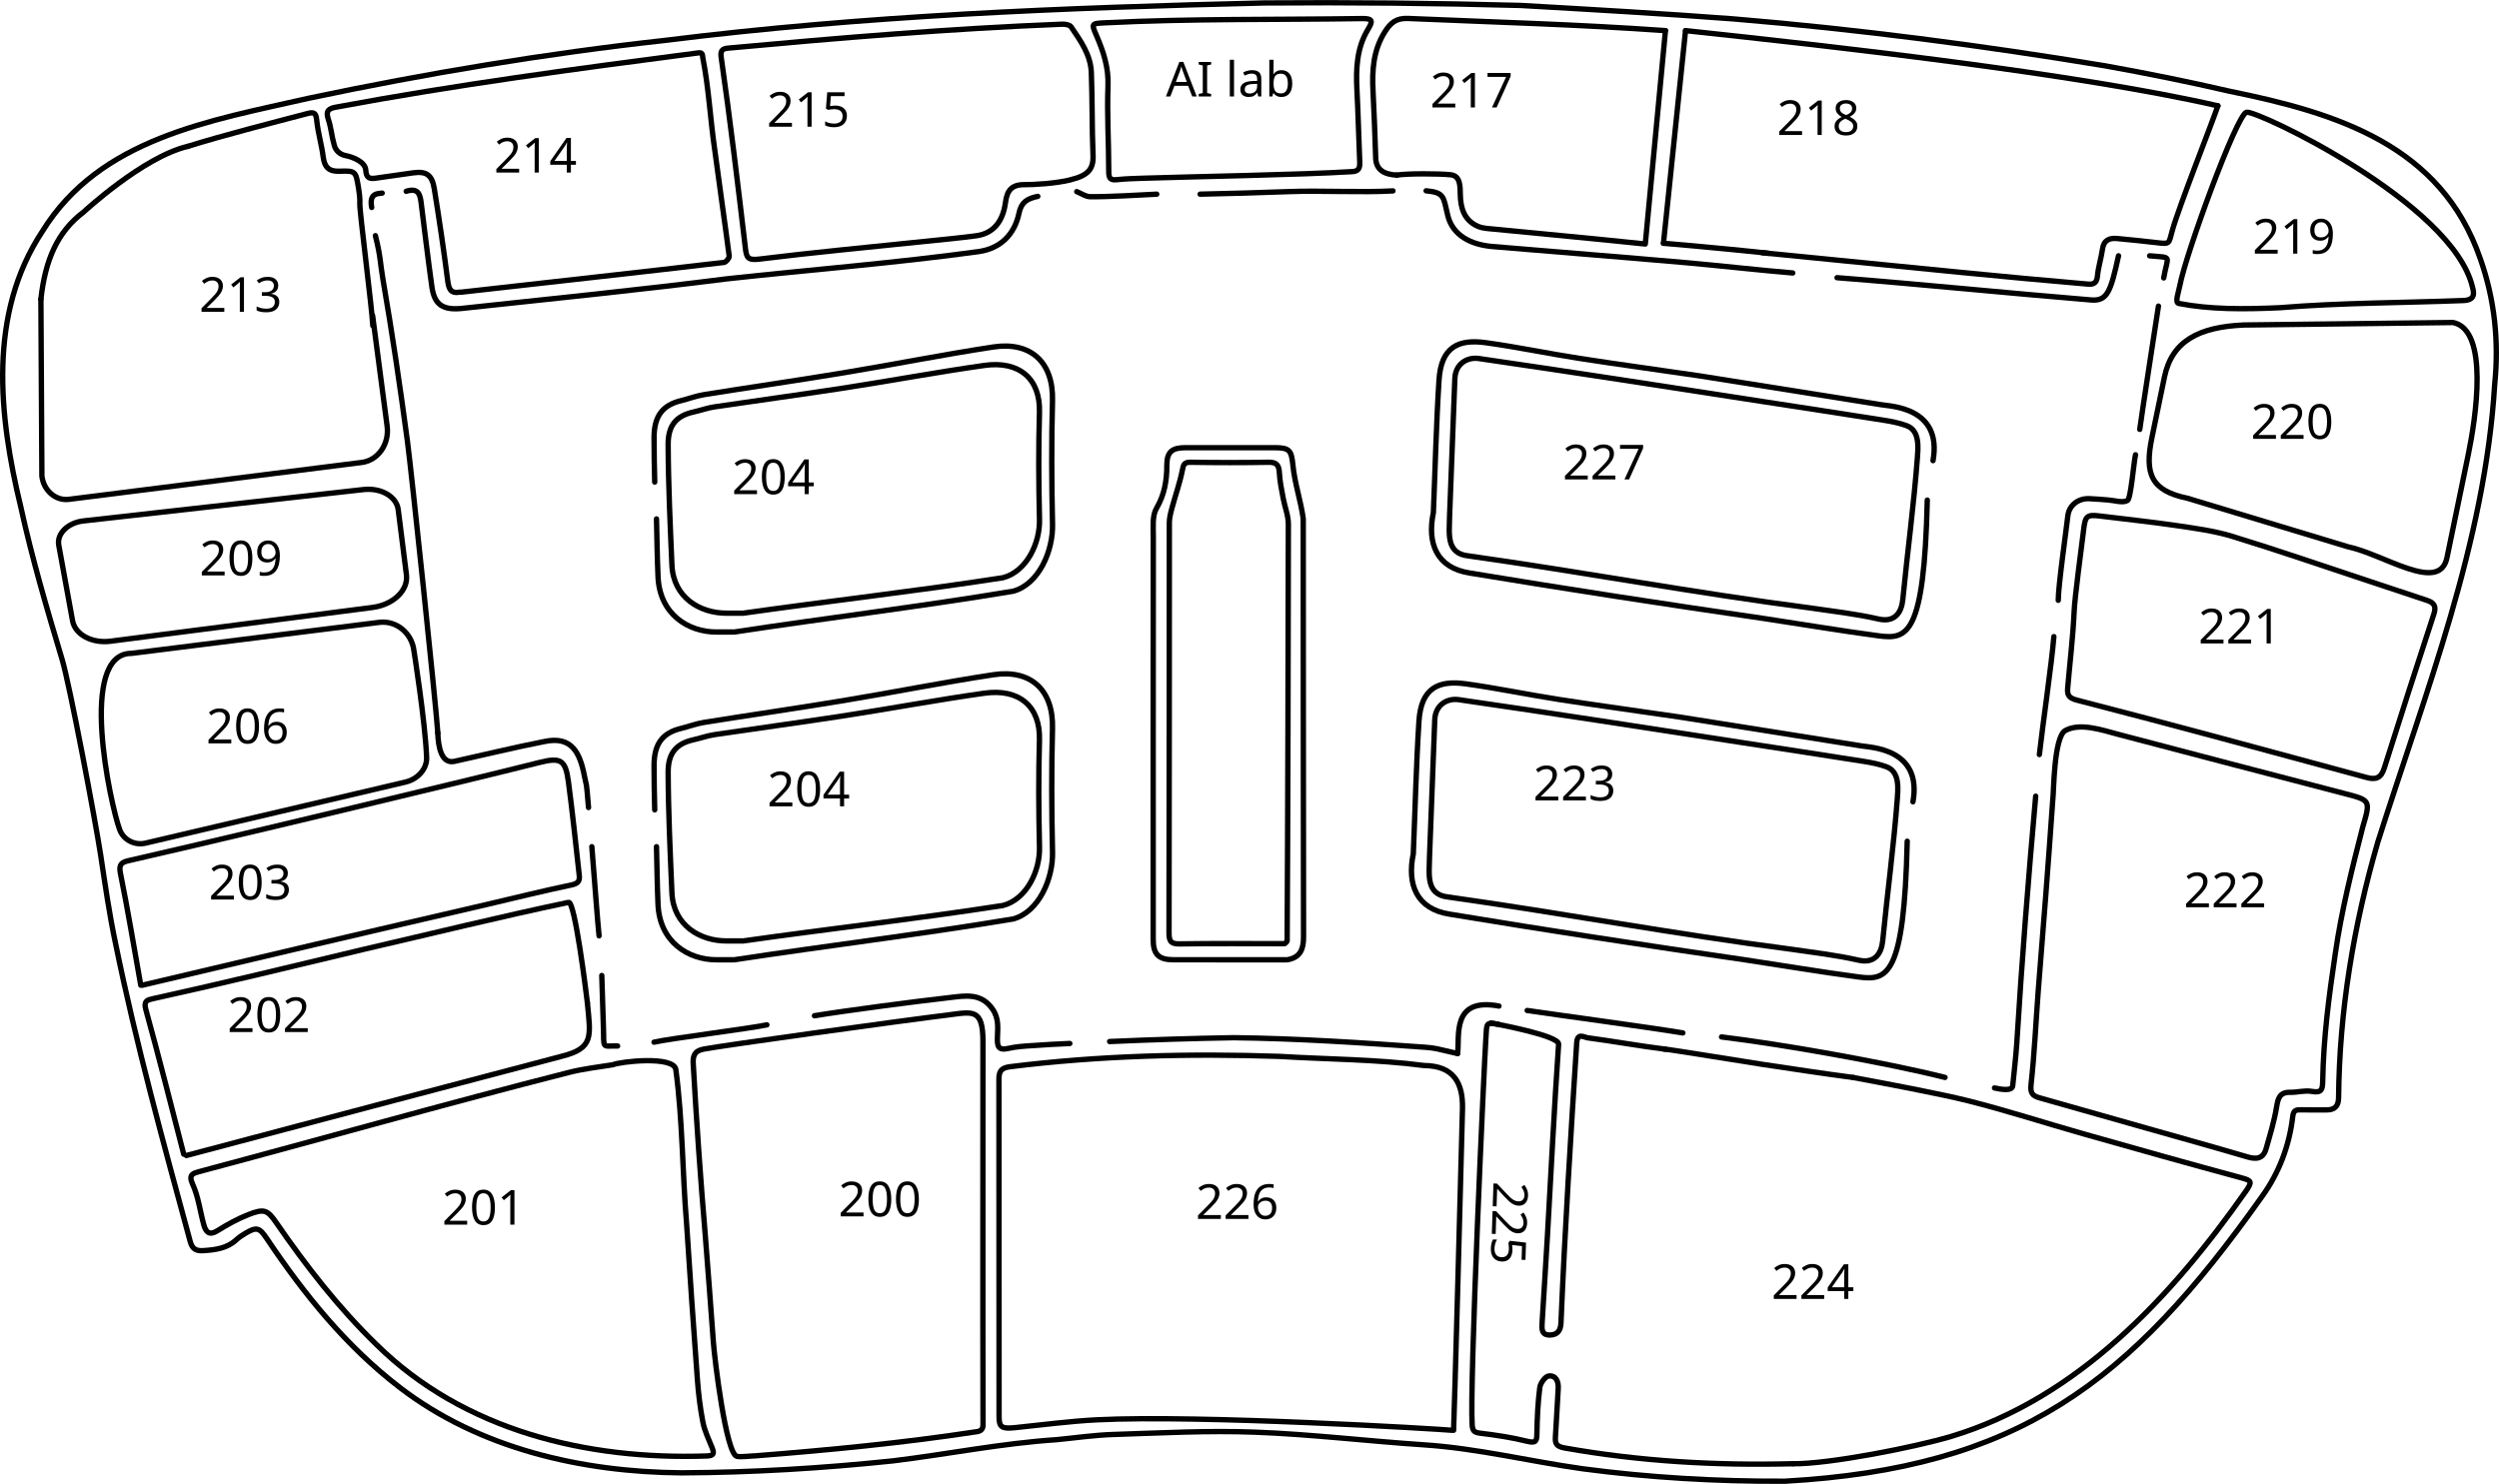
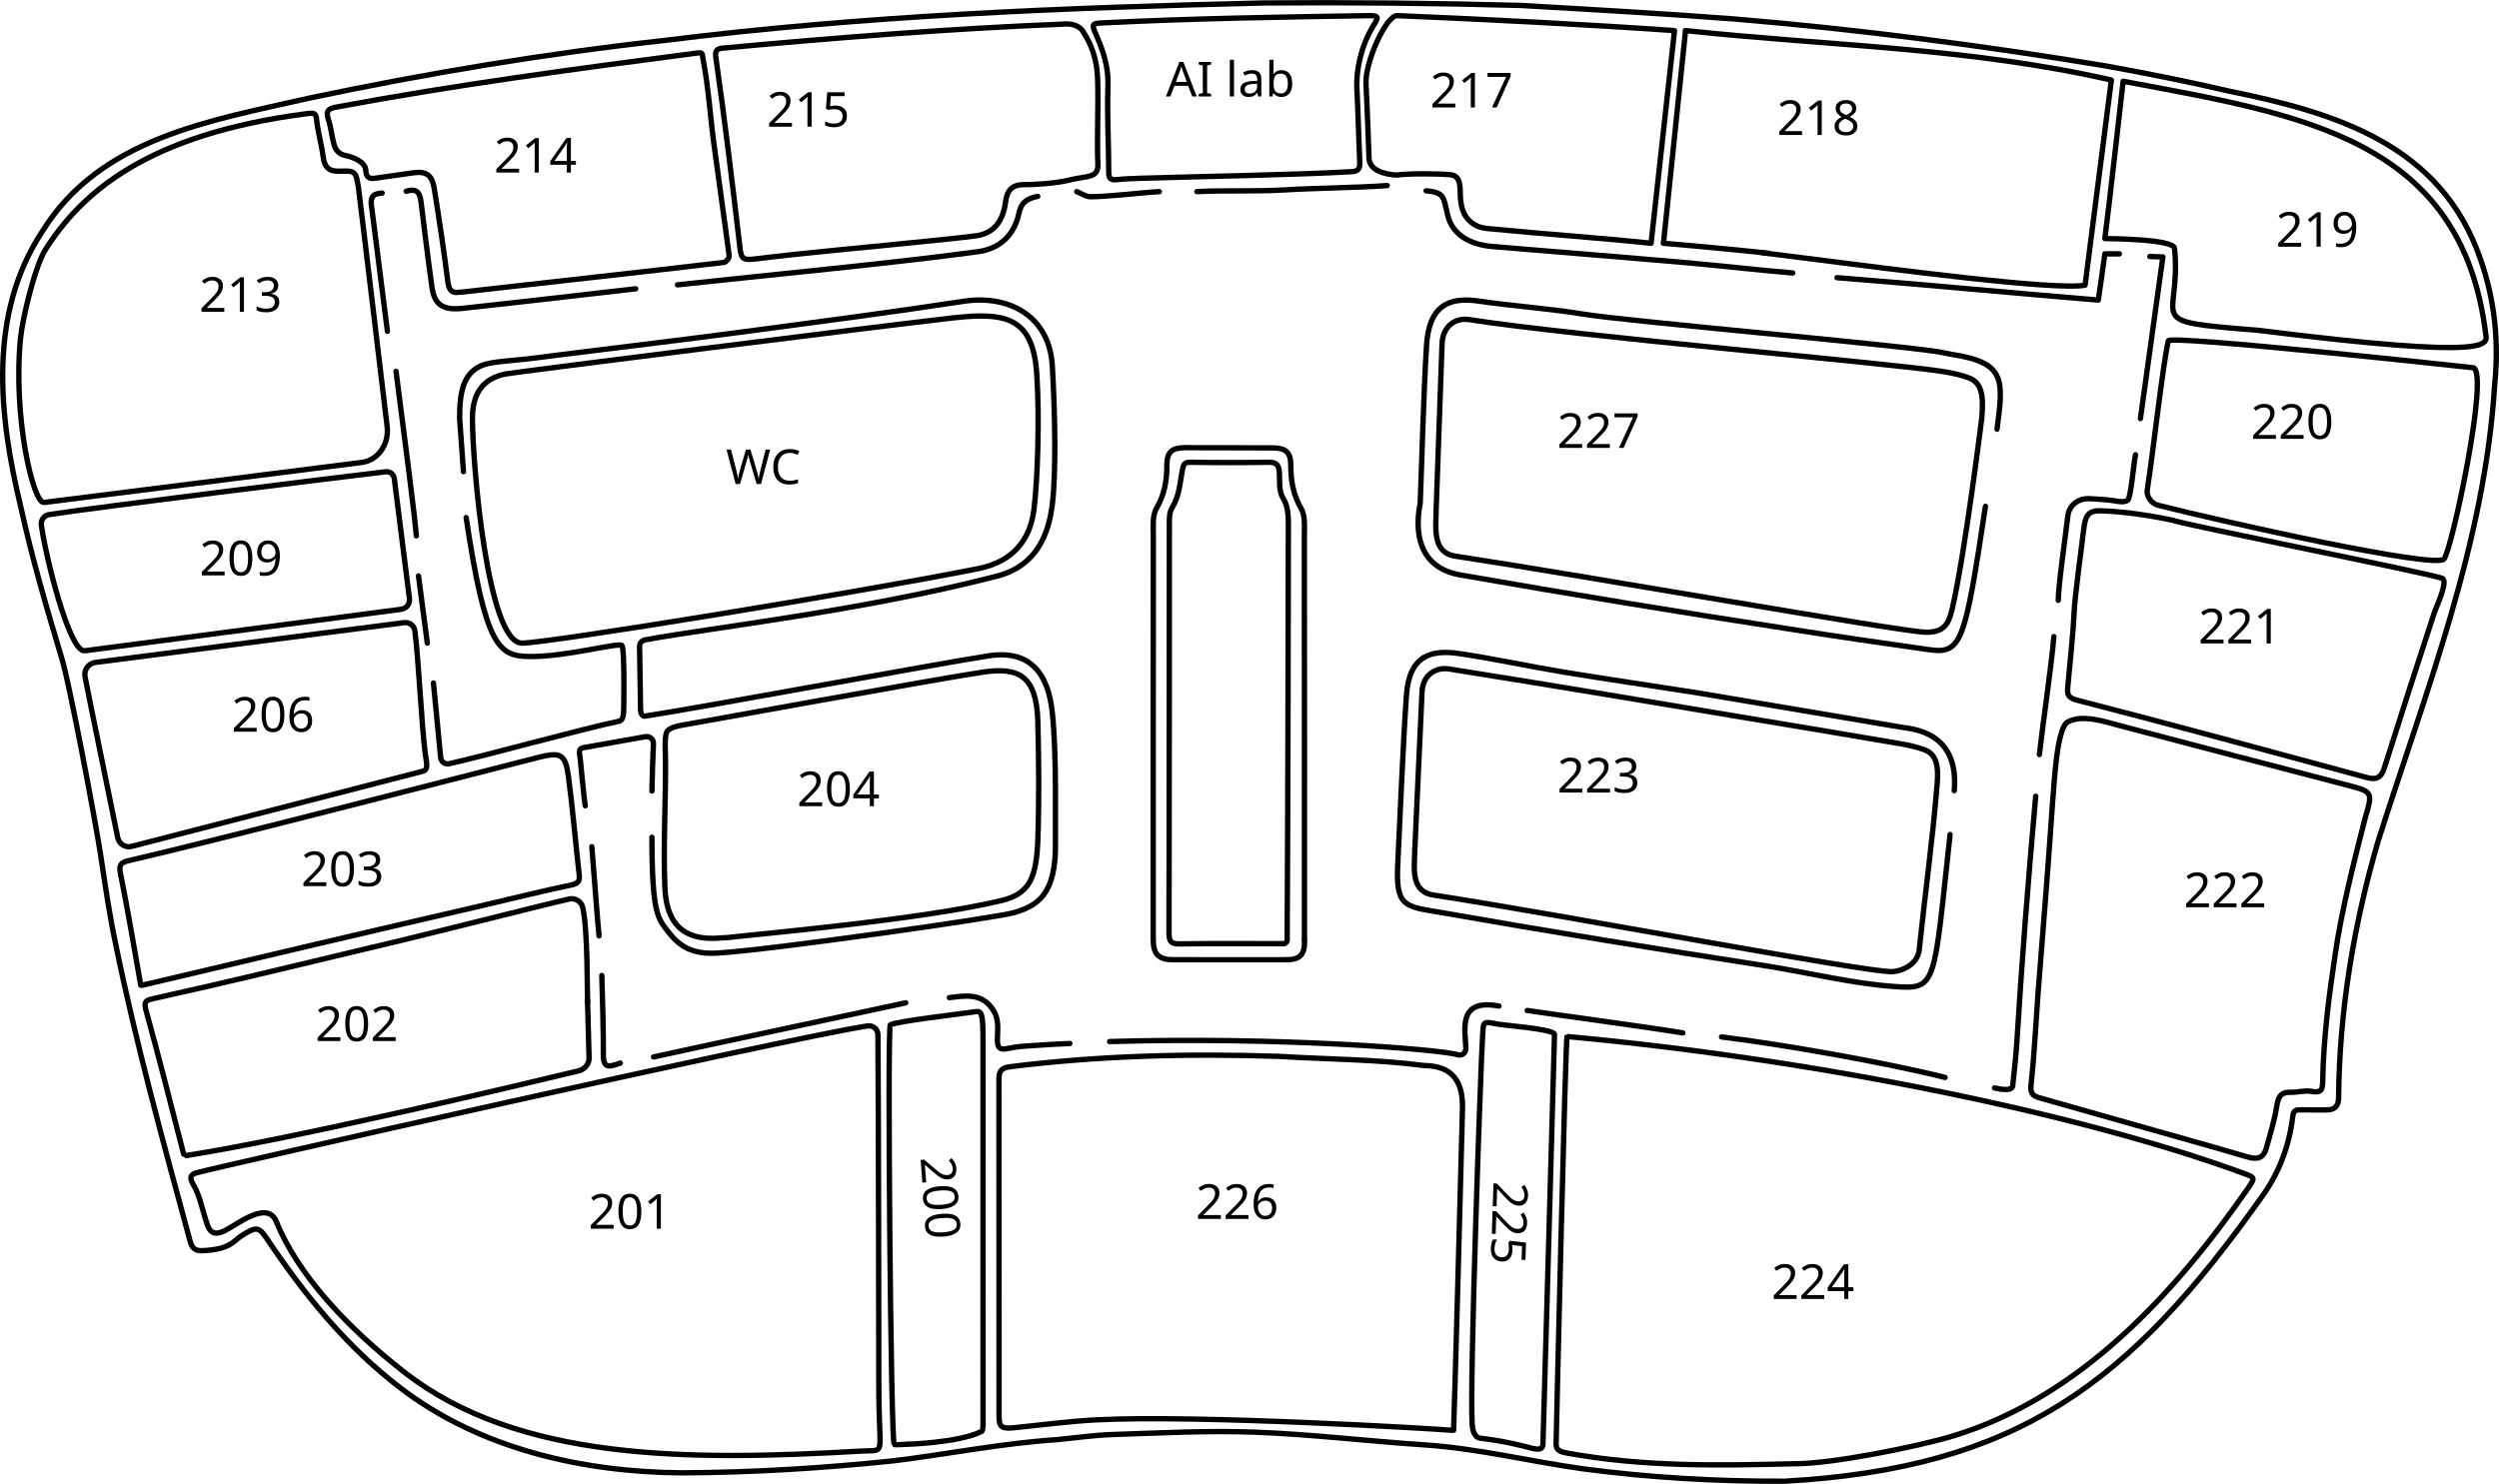
<svg xmlns="http://www.w3.org/2000/svg" id="Layer_1" data-name="Layer 1" viewBox="0 0 931.82 553.47">
  <defs>
    <style>
      .cls-1 {
        font-family: MyriadPro-Regular, 'Myriad Pro';
        font-size: 18px;
      }

      .cls-2 {
        fill: none;
        stroke: #000;
        stroke-linecap: round;
        stroke-linejoin: round;
        stroke-width: 2px;
      }
    </style>
  </defs>
-   <path class="cls-2" d="M228.52,397.13c-5.49.88-11.1,1.51-16.5,2.9-46.16,11.74-91.98,24.76-137.99,37.02-1.9.56-3.86,1.01-2.24,4.53,2.2,4.76,2.79,10.26,4.25,15.39.72,2.54,1.98,3.97,5,2.08,3.66-2.28,7.49-4.41,11.49-5.99,5.92-2.32,7.15-1.86,10.45,2.93,11.2,16.25,23.22,31.75,37.45,45.56,32.66,32.14,78.49,43.02,123.07,41.5,2.77-.07,2.84-.98,2.02-3.08-1.24-3.14-2.78-6.24-3.42-9.51-1.03-5.26-1.66-10.63-2.06-15.98-1.44-19.33-2.77-38.66-4.02-58-1.59-19.14-1.46-38.48-4.01-57.5-.68-5.36-21-3.01-23.5-1.84" />
-   <path class="cls-2" d="M691.01,401.88c-11.36-1.47-22.68-3.25-34.01-4.92-4.5-.66-32.63-5.29-36.8-5.74" />
-   <path class="cls-2" d="M558.94,382.13c-5.01-1.01-4.53-.47-4.86,4.63-.66,10.11-6.15,129.72-5.14,144.71.17,2.3.8,2.82,3.06,3.09,5.87.71,11.76,1.59,17.48,3.02,3.48.87,3.55-.35,3.6-3.12.1-5.67.36-11.36,1.08-16.98.21-1.62,2.09-4.17,3.37-4.28,2.69-.24,3.66,2.09,3.49,4.76-.38,6-.63,12-1.04,18-.18,2.64.53,3.6,3.5,4.12,28.14,5,56.5,6.59,85.02,5.86" />
-   <path class="cls-2" d="M713.3,299.05c3.57-20-16.03-20.25-19.26-20.85-.89-.17-42.4-6.77-67.54-10.73-14.99-2.22-30.02-4.23-44.99-6.55-11.7-1.81-23.3-4.26-35.02-5.87-10.07-1.38-16.6,1.47-17.39,13.92-1.05,16.48-1.42,32.99-2.11,49.49-2.38,11.44,1.2,20.58,13.52,22.5,36.61,6.05,73.28,11.68,110,17.01,14.17,2.13,28.31,4.53,42.51,6.42,10.74,1.43,16.99-.13,18.14-50.63" />
-   <path class="cls-2" d="M707.43,298.36c.26-3.8,1.13-10.45-3.95-12.34-2.71-1.01-5.62-1.58-8.48-2.03-15.16-2.4-30.33-4.7-45.5-7.03-35.15-5.42-70.3-10.89-105.5-15.99-4.47-.66-8.81,1.99-9.01,7.5-.63,17.17-1.33,34.33-1.97,51.5-.07,6.19-1.4,13.71,6.97,14.6,42.58,6,84.86,13.89,127.51,19.42,8.51,1.24,17.1,2.22,25.47,4.13,5.97,1.37,8.53-2.3,9.04-7.15,1.75-17.84,4.15-35.63,5.49-53.5" />
-   <path class="cls-2" d="M219.02,374.03c-.44-3.83-4.66-37.93-7-37.47-25.44,5.34-50.69,11.58-76.01,17.43-26.31,6.29-52.59,12.68-79,18.51-2.02.47-3.54.76-2.64,4.02,4.95,17.92,9.47,35.96,14.13,53.96" />
-   <path class="cls-2" d="M69.5,430.98c46.65-12.4,93.31-24.75,140-37.02,11.98-3.02,10.73-7.38,9.52-19.93" />
-   <path class="cls-2" d="M53,367.48c42.64-10.11,85.3-20.15,128-30.01,10.67-2.48,21.3-5.15,32.02-7.39,2.49-.52,3.22-1.41,2.97-3.61-1.32-11.67-2.5-23.36-4.05-34.99-1.1-8.23-2.95-9.06-10.96-7.05-17.13,4.31-34.32,8.4-51.49,12.54-33.79,8.18-67.61,16.22-101.49,24.03-2.23.53-3.82,1.1-3.14,4.5,2.82,13.94,5.13,27.97,7.63,41.97" />
-   <path class="cls-2" d="M668.51,545.95c13.6.17,45.93-6.28,58.94-10.17,47.35-14.25,82.52-52.32,110.16-91.74,2.13-3.16,2.03-3.68-1.59-4.66-19.71-5.33-39.37-10.86-59.02-16.44-14.36-4.07-28.58-8.7-43.04-12.35-10.5-2.65-32.29-6.71-42.96-8.71" />
-   <path class="cls-2" d="M151.46,71.34c4.25-1.29,5.13.78,5.55,4.13,1.31,10.5,2.57,21.01,4.03,31.5.95,6.82,4.21,8.83,11.47,8.03,32.85-3.54,65.72-6.84,98.5-11,31.31-3.42,62.77-5.89,93.98-10.17,7.91-1.15,13.29-6.21,14.99-14.37.82-3.95,2.92-5.41,6.99-6.22" />
-   <path class="cls-2" d="M138.6,77.37c-1.02-5.33,2.2-5.14,3.9-5.35" />
-   <path class="cls-2" d="M773.38,228.45c-.44,9.35-1.57,18.67-2.37,28.01-.21,2.5.08,3.83,3.44,4.68,36.1,9.29,72.05,19.14,108.04,28.85,3.53.98,5.42.1,6.56-3.52,6.06-19.2,12.23-38.37,18.5-57.5.94-2.87.05-4.18-2.55-5.03-7.01-2.3-14-4.67-21.01-6.98-17.16-5.67-34.26-11.58-51.54-16.88-6.77-2.08-13.93-3.02-20.97-4.06-9.47-1.4-18.99-2.37-28.49-3.56-5.06-.63-5.46.09-6.1,5.5-.75,6.38-3.25,24.4-3.52,30.51" />
+   <path class="cls-2" d="M74.81,437.05c-2.42.56-4.92,1.01-2.85,4.53,2.81,4.76,3.56,10.26,5.42,15.39.92,2.54,2.52,3.97,6.38,2.08,4.66-2.28,15.96-11.61,19.29-3.39,8.06,19.94,26.7,39.74,47.72,56.15,42.28,33.01,105.15,33.21,170.65,29.4,9.29-.54,6.27,2.62,6.27-23.97,0-14.82-.13-111.4-.33-131.32-.02-2.04-1.84-3.59-3.86-3.28-31.75,4.94-245.98,53.43-248.68,54.42" />
+   <path class="cls-2" d="M530.85,245.31c-3.64,2.25-5.89,6.59-6.41,13.91-1.25,17.38-2.38,45.72-3.25,63.13-.78,15.67,2.47,15.73,15.29,17.85,40.79,7.14,81.65,13.82,122.57,20.14,15.79,2.52,31.41,6.46,47.37,7.62s14.54-.3,20.72-56.71" />
+   <path class="cls-2" d="M728.69,294.91c1.97-22.74-16.71-23.07-20.31-23.77-.99-.19-47.25-8-75.26-12.69-16.71-2.63-33.45-5.03-50.14-7.78-13.03-2.15-25.95-5.01-39.02-6.92-5.35-.79-9.81-.48-13.12,1.56" />
+   <path class="cls-2" d="M722.2,293.98c.32-4.36,1.36-11.98-4.29-14.2-3.01-1.18-6.24-1.86-9.44-2.41-16.87-2.89-33.76-5.68-50.65-8.5-39.14-6.55-78.26-13.15-117.46-19.35-4.98-.8-9.84,2.2-10.12,8.52-.87,19.7-1.82,39.39-2.7,59.09-.14,7.1-1.69,15.72,7.63,16.82,47.41,7.29,160.71,28.74,170.31,28.46,3.47-.1,9.53-2.56,10.15-8.12,2.13-20.46,4.97-40.85,6.64-61.35" />
+   <path class="cls-2" d="M219.1,374.03c-.18-5.05.09-26.77-1.78-35.46-.5-2.32-2.79-3.78-5.11-3.25-12.64,2.89-55,13.77-76.21,18.67-26.31,6.29-52.59,12.68-79,18.51-2.02.47-3.54.76-2.64,4.02,4.95,17.92,9.47,35.96,14.13,53.96" />
+   <path class="cls-2" d="M69.5,430.98c41.22-6.44,127.33-27.01,146.22-31.57,2.26-.54,4-2.52,3.93-4.84-.32-11.23-.64-26.38-.64-20.53" />
+   <path class="cls-2" d="M53,367.48c42.64-10.11,85.3-20.15,128-30.01,10.67-2.48,21.3-5.15,32.02-7.39,2.49-.52,3.22-1.41,2.97-3.61-1.32-11.67-2.5-25.36-4.05-36.99-1.1-8.23-2.95-9.06-10.96-7.05-17.13,4.31-119.1,30.76-152.98,38.57-2.23.53-3.82,1.1-3.14,4.5,2.82,13.94,5.13,27.97,7.63,41.97" />
+   <path class="cls-2" d="M252.62,106.24c31.31-3.42,81.15-8.13,112.35-12.41,7.91-1.15,13.29-6.21,14.99-14.37.82-3.95,2.92-5.41,6.99-6.22" />
+   <path class="cls-2" d="M151.46,71.34c4.25-1.29,5.13.78,5.55,4.13,1.31,10.5,2.57,21.01,4.03,31.5.95,6.82,4.21,8.83,11.47,8.03,22.51-2.42,42.03-4.74,64.52-7.29" />
+   <path class="cls-2" d="M773.38,228.45c-.44,9.35-1.57,18.67-2.37,28.01-.21,2.5.08,3.83,3.44,4.68,36.1,9.29,72.05,19.14,108.04,28.85,3.53.98,5.42.1,6.56-3.52,6.06-19.2,12.23-38.37,18.5-57.5.94-2.87,5.59-12.45,3-13.3-7.01-2.3-93.69-19.45-100.47-21.63,0,0-13.79-3.16-26.69-3.51-5.1-.14-5.85,2.02-6.49,7.42-.75,6.38-3.25,24.4-3.52,30.51" />
  <path class="cls-2" d="M796.29,169.62c-.61,2.26-1.71,16.29-2.98,17.04-1.78,1.05-4.82-.02-7.32-.19-2.33-.16-4.66-.41-7-.48-4.11-.14-7.51,2.49-7.95,6.49-.53,4.81-3.63,26.58-3.56,31.41" />
-   <path class="cls-2" d="M804.84,114.17c-.61,4.01-6.48,41.95-6.97,45.98" />
-   <path class="cls-2" d="M801.55,95.41c8.8.82,6.75-.48,5.25,8.25" />
-   <path class="cls-2" d="M684.99,103.57c31.69,2.48,63.34,5.73,95.01,8.33,5.7.31,7.02-3,9.95-16.49" />
-   <path class="cls-2" d="M628.5,11.42c54.16,5.79,145.34,15.91,198.5,28.04" />
+   <path class="cls-2" d="M684.99,103.57c31.69,2.48,65.73,5.75,97.41,8.35,0,0,2.46-16.91,2.46-17.24h5.42" />
  <path class="cls-2" d="M659.49,94.49c-1.44-.26-26.66-2.74-39.22-3.76" />
-   <path class="cls-2" d="M765.49,297.46c-1.66,24.01-3.53,48.01-5.47,72-.88,11.66-1.4,23.36-2.68,34.98-.36,3.29.5,4.28,3.17,5.03,13.51,3.8,27,7.65,40.5,11.48,12.33,3.5,24.69,6.92,36.98,10.55,3.46,1.02,5.94.65,6.99-3.06,1.45-5.13,3.05-10.27,3.9-15.51.55-3.36,1.17-5.6,5.13-5.52,2.66.05,5.43-.81,7.98-.34,3.93.72,4.04-.96,4.1-4.12.29-15.8,2.31-31.39,4.66-47.04,2.3-16.12,6.26-31.82,10.27-47.46,2.97-10.07,2.94-9.95-7-12.53-28.02-7.27-56.01-14.63-84-21.98-6.18-1.62-14.31-4.5-19.9-1.47-4.32,2.34-4.3,23.02-4.67,25.78" />
-   <path class="cls-2" d="M555.99,381.54c2.35.51,25.4,4.71,25.18,7.93-1.64,23.81-2.81,47.66-4.17,71.49-.62,10.84-1.33,21.67-1.99,32.5-.14,2.24-.2,4.58,2.99,4.47,2.74-.09,3.91-1.62,4.05-4.46,1.47-34.86,3.63-69.69,5.87-104.51.21-3.93,2.87-2.03,4.06-1.88,9.69,1.29,19.33,3.05,29.03,4.25" />
-   <path class="cls-2" d="M543.5,392.96c.87-6.33-2.51-21.09,15.43-17.72" />
-   <path class="cls-2" d="M399.1,67.06c6.43-1.52,8.69-3.86,8.47-9.1-.43-10.32-.23-20.67-.64-30.99-.26-6.52-4.02-11.76-7.53-16.94-.52-.77-2.26-1.07-3.41-1.01-41.59,1.63-83.06,5.11-124.5,8.93-2.35.2-2.93,1.13-2.56,3.53,3.38,23.61,6.2,47.31,9,71,.39,3.43.79,4.7,5.09,4.17,20.78-2.57,41.65-4.51,62.48-6.68,6.17-.64,12.35-1.21,18.5-2.03,6.15-.82,9.95-5.02,10.93-12.48.58-4.45,2.32-6.63,7.08-6.59,3.32.03,11.67-.42,17.19-1.8" />
-   <path class="cls-2" d="M657.13,94.26c.59.03,26.54,2.63,27.37,2.71,31.33,3.09,62.64,6.33,94,8.99,2.18.19,3.35-.43,3.59-2.99.31-3.37,1.4-6.65,1.87-10.01.48-3.43,2.56-4.28,5.54-3.99,4.84.47,9.68.93,14.5,1.51,5.26.63,4.62.51,6.01-4.52,2.46-8.88,14.99-40.47,16.99-46.5" />
+   <path class="cls-2" d="M765.49,297.46c-1.66,24.01-3.53,48.01-5.47,72-.88,11.66-1.4,23.36-2.68,34.98-.36,3.29.5,4.28,3.17,5.03,13.51,3.8,27,7.65,40.5,11.48,12.33,3.5,24.69,6.92,36.98,10.55,3.46,1.02,5.94.65,6.99-3.06,1.45-5.13,3.05-10.27,3.9-15.51.55-3.36,1.17-5.6,5.13-5.52,2.66.05,5.43-.81,7.98-.34,3.93.72,4.04-.96,4.1-4.12.29-15.8,2.31-31.39,4.66-47.04,2.3-16.12,7.12-34.99,11.12-50.63,2.97-10.07,2.94-9.95-7-12.53-28.02-7.27-56.01-14.63-84-21.98-6.18-1.62-14.31-4.5-19.9-1.47-4.32,2.34-5.16,26.19-5.53,28.95" />
+   <path class="cls-2" d="M575.33,538.74c-.26,2.8-3.29,1.62-6.78.74-5.75-1.45-10.65-2.35-16.54-3.06-2.27-.28-2.91-2.84-3.07-5.17-1.02-15.21,3.22-134.47,3.88-144.73.33-5.18-.14-5.72,4.88-4.7,1.2.52,21.86,1.87,21.94,3.98.04.99-4.31,152.93-4.31,152.93Z" />
+   <path class="cls-2" d="M584.33,386.6c95.64,8.79,194.2,29.56,252.77,51.22,3.53,1.31,3.73,1.52,1.59,4.72-27.74,39.99-63.05,78.62-110.57,93.08-13.07,3.95-45.52,10.49-59.16,10.32-28.63.74-56.09,1.16-84.34-3.92-2.98-.54-4.52-1.07-4.38-3.75,0,0,3.48-151.74,4.1-151.68Z" />
+   <path class="cls-2" d="M399.1,67.06c6.43-1.52,10.5-.57,10.28-5.81-.43-10.32.29-22.03-.12-32.35-.26-6.52-2.15-12.29-5.65-17.48-.52-.77-2.59-2.99-7.62-2.4-41.59,1.63-85.06,5.11-126.5,8.93-2.35.2-2.93,1.13-2.56,3.53,3.38,23.61,6.2,47.31,9,71,.39,3.43.79,4.7,5.09,4.17,20.78-2.57,43.65-4.51,64.48-6.68,6.17-.64,12.35-1.21,18.5-2.03,6.15-.82,9.95-5.02,10.93-12.48.58-4.45,2.32-6.63,7.08-6.59,3.32.03,11.67-.42,17.19-1.8" />
+   <path class="cls-2" d="M657.13,94.26c.46.03,20.75,2.63,21.4,2.71,24.49,3.09,88.34,11.56,98.95,9.38l9.8-76.49c-53.16-12.13-104.62-12.66-158.78-18.45" />
  <path class="cls-2" d="M628.5,11.42l-8.23,79.31" />
-   <path class="cls-2" d="M520.81,65.31c-4.51-.23-7.7-1.85-7.84-6.34-.26-8.34-.59-16.67-1-25-.38-7.74.05-15.16,4.4-22.07,2.18-3.46,4.29-5.2,8.62-5.02,33.26,1.42,62.8,2.21,96.01,4.54" />
-   <path class="cls-2" d="M520.81,65.31c3.78-.64,16.06-.58,20.16-.12,3.55.4,3.49,4.23,3.54,7.28.08,5.1,1.41,9.68,6.52,11.93,1.8.79,3.96.86,5.97,1.05,18.83,1.86,37.68,3.58,56.49,5.56l7.52-79.59" />
-   <path class="cls-2" d="M219.44,301.18c-.91-11.16-.65-7.13-1.51-11.7-1.71-8.86-4.78-15.06-14.92-12.91-11.23,2.2-22.35,4.92-33.52,7.39-4.97,1.1-6.07-5.48-6.25-10.59" />
+   <path class="cls-2" d="M520.81,65.31c3.78-.64,16.06-.58,20.16-.12,3.55.4,3.49,4.23,3.54,7.28.08,5.1,1.41,9.68,6.52,11.93,1.8.79,3.96.86,5.97,1.05,18.83,1.86,39.83,3.3,58.65,5.28l8.74-79.31c-33.21-2.34-70.07-4.17-103.33-5.59-4.33-.18-12.09,17.58-11.71,25.32.41,8.33.87,19.58,1.13,27.91.14,4.49,5.82,6.01,10.33,6.24" />
  <path class="cls-2" d="M223.38,349.05c-.6-5.61-1.6-19.84-2.7-33.25" />
-   <path class="cls-2" d="M230.29,390.14c-5-.16-5.21,1.14-5.22-4.04,0-.85.05.65-.68-22.26" />
-   <path class="cls-2" d="M285.95,382.25c-6.52,1.4-36.14,5.08-42.08,6.46" />
-   <path class="cls-2" d="M398.92,389.2c-9.42.42-4.51.22-13.91.79-3.01.18-6.07.37-8.99,1.04-3.91.9-4.2-.89-4.1-4.07.11-3.57.59-7.1-1.81-10.57-4.31-6.26-10.44-4.93-16.1-4.3-11.38,1.26-39.02,4.88-50.32,6.76" />
-   <path class="cls-2" d="M543.5,392.96c-8.34-1.92-7.88-1.99-12.01-2.35-23.77-1.7-47.65-3.29-71.49-3.57-15.59.27-30.67.74-46.25,1.43" />
+   <path class="cls-2" d="M231.3,396.5c-4.71,1.71-6.34,1.82-6.34-3.37,0-.85.16-6.39-.56-29.3" />
+   <path class="cls-2" d="M337.72,374.03c-6.52,1.4-88.09,18.81-94.03,20.19" />
+   <path class="cls-2" d="M398.92,389.2c-9.42.42-4.51.22-13.91.79-3.01.18-6.07.37-8.99,1.04-3.91.9-4.2-.89-4.1-4.07.11-3.57.59-7.1-1.81-10.57-4.31-6.26-10.44-4.93-16.1-4.3" />
+   <path class="cls-2" d="M413.75,388.48c62.01-1.88,122.69,2.79,130.03,4.95,1.46.43,2.86-.89,2.81-2.41-.24-7.02-3.19-18.7,12.35-15.78" />
  <path class="cls-2" d="M760.44,281.43c1.07-9.86,4.62-34.1,5.4-43.98" />
  <path class="cls-2" d="M743.7,405.78c1.94.43,6.57,1.41,6.8-.82.52-5.16,1.12-10.32,1.49-15.5,1.9-30.87,4.32-61.69,7.07-92.49" />
  <path class="cls-2" d="M641.92,386.76c22.17,2.67,61.65,9.64,83.34,15.1" />
  <path class="cls-2" d="M569.45,376.89c13.85,2.04,44.24,6.1,58.05,8.37" />
  <path class="cls-2" d="M531.76,71.16c7,.65,6.4,2.33,8.08,9.22,1.86,7.6,8.89,10.92,16.66,11.57,24.16,2.04,48.34,3.93,72.5,6.05,10.69.94,28.79,2.95,39.48,3.81" />
-   <path class="cls-2" d="M426,66.48c19.5-.63,58.53-1.27,78-2.46,2.64-.07,3.11-1.34,3.02-3.55-.38-9-.59-18-1.05-27-.4-7.84-.08-15.55,4.09-22.47,1.77-2.94,2.04-4.13-2.06-4.08-32,.49-64.02-.03-96,1.59-5.24.24-5.05.34-3.05,4.98,2.53,5.87,4.45,11.77,4.2,18.49-.4,10.65.28,21.33.28,31.99,0,2.5.55,3.33,3.08,3.04,3.15-.35,6.33-.41,9.5-.53" />
-   <path class="cls-2" d="M447.49,72.42c11.17-.24,22.34-.55,33.5-.97,11.34-.42,27.1.4,38.42-.25" />
-   <path class="cls-2" d="M401.5,71.47c1.67.67,3.33,1.88,5,1.9,6.16.08,18.66-.62,24.82-.95" />
-   <path class="cls-2" d="M163.25,273.37c-.71-10.8-9.94-98.47-11.34-108.89-2.69-20.04-5.63-40.06-9.07-59.98-1.14-6.58-.82-8.46-2.86-16.6" />
+   <path class="cls-2" d="M426,66.48c19.5-.63,58.53-1.27,78-2.46,2.64-.07,3.11-1.34,3.02-3.55-.38-9-.59-18-1.05-27-.4-7.84,1.74-16.59,5.9-23.51,1.77-2.94,2.96-4.18-1.15-4.13-32,.49-66.75,1.06-98.73,2.67-5.24.24-5.05.34-3.05,4.98,2.53,5.87,4.45,11.77,4.2,18.49-.4,10.65.28,21.33.28,31.99,0,2.5.55,3.33,3.08,3.04,3.15-.35,6.33-.41,9.5-.53" />
+   <path class="cls-2" d="M446.3,71.47c11.09-.57,21.71.04,32.79-.64,11.25-.7,26.92-.79,38.16-1.62" />
+   <path class="cls-2" d="M401.5,71.47c1.67.67,3.33,1.88,5,1.9,6.16.08,19.63-1.57,25.79-1.9" />
+   <path class="cls-2" d="M144.46,123.57l-5.86-46.2c-1.02-5.33,2.2-5.14,3.9-5.35" />
+   <path class="cls-2" d="M155.24,199.85c-.39-5.9-4.12-34.72-7.56-61.36" />
+   <line class="cls-2" x1="159.34" y1="239.87" x2="156.05" y2="214.81" />
  <path class="cls-2" d="M172,108.97c32.66-3.71,65.34-7.25,97.99-11.1.76-.09,2.01-1.66,1.91-2.39-1.7-13.18-3.65-26.33-5.38-39.52-1.68-11.47-2.23-23.14-4.48-34.5-.12-2-.59-1.89-2.56-1.62-44.8,5.84-89.56,11.79-133.99,20.09-2.85.48-4.17,1.31-3.07,4.56,1.03,3.04,1.26,6.35,2.16,9.45.02.07.04.14.06.21.48,1.99,2.13,3.46,4.14,3.86,3.05.6,7.44,2.44,7.61,5.46.16,2.84,1.34,3.31,3.61,2.99,4.67-.65,9.33-1.35,14-1.99,5-.69,7.1.71,7.95,6,1.82,11.31,3.51,22.64,4.96,34,.4,3.1.95,5.13,4.59,4.49" />
-   <path class="cls-2" d="M850.06,114.77c22.64-1.86,45.75-1.8,68.44-2.68,4.47-.15,4.08-2.73,3.41-5.1-7.52-31.46-80.91-66.21-84.28-65.12-3.75,1.22-22.58,52.8-24.8,64.56-.5,2.68-2.01,6.43-.39,6.75,11.65,2.26,24.04,2.19,37.61,1.59" />
-   <path class="cls-2" d="M277,350.97c32.29-4.59,64.74-8.23,96.96-13.24,8.81-2.26,13.88-12.87,13.64-21.77-.31-13.33-.39-26.67-.01-40,.35-12.42-7.47-19.26-20.57-17.41-17.39,2.46-34.66,5.69-52.02,8.37-16.14,2.49-32.33,4.66-48.49,7.07-2.71.4-5.33,1.35-8.01,1.95-6.11,1.38-9.38,4.73-9.36,12.01.05,15,.76,30,1.4,45,.52,12.24,10.52,18.06,20.47,18,1.83-.01,3.67,0,5.5,0" />
-   <path class="cls-2" d="M479,351.97c.33-.33.88-.63.95-1.01.28-51.8.37-103.67.45-155.49,0-3.17-1.31-6.32-1.9-9.5-.58-3.15-1.28-6.32-1.44-9.5-.14-2.88-.94-4.12-4.08-4.06-9.66.17-19.33.16-29,0-2.5-.04-2.69.91-3.12,3.04-.95,4.74-2.59,9.34-3.86,14.03-.48,1.79-.98,3.66-.98,5.49-.05,51,0,102-.12,153,0,3.27.8,4.14,4.08,4.08,12.83-.2,25.67-.08,38.5-.08" />
-   <path class="cls-2" d="M480,357.97c4.85-.82,6.07-3.92,6.06-8.5-.1-52-.06-104-.11-156-.91-6.68-3.21-13.29-3.86-20.01-.55-5.4-1.19-6.46-6.6-6.48-11.17-.03-22.33-.02-33.5,0-4.92,0-6.9,1.52-6.9,6.5,0,5.77-.86,10.96-3.87,16.13-1.61,2.76-1.18,6.87-1.18,10.37-.06,50.17-.04,100.33-.04,150.5,0,5.43,2.01,7.47,7.5,7.49,14,.04,28,.01,42,.01" />
+   <path class="cls-2" d="M842.15,123.21c89.92,11.27,85.17,5.07,84.69,1.19-9.06-73.04-69.15-81.69-135.17-94.09,0,0-5.53,49.1-6.82,58.68,0,0,25.6.04,25.97,3.62,2.89,27.97-13.58,26.99,31.33,30.6" />
+   <path class="cls-2" d="M373.35,335.92c10.59-2.56,13.13-8.44,13.64-22.85.49-13.98.38-30.1-.01-44.09-.49-17.32-7.47-20.22-20.57-18.28-17.39,2.58-109.08,19.32-112.79,19.9-1.33.21-4.46,1.11-5.01,2.4-.9,2.16-.46,6.82-.45,11.58.05,15.75-.87,30.59-.24,46.33.5,12.4,5.76,20.46,21.43,18.88.69-.07,1.38-.03,2.07-.11,8.82-1.08,72.44-6.64,101.93-13.77Z" />
+   <path class="cls-2" d="M479,351.97c.33-.33.88-.63.95-1.01.28-51.8.37-103.67.45-155.49,0-3.17-.17-6.76-1.9-9.5s-1.28-6.32-1.44-9.5c-.14-2.88-.94-4.12-4.08-4.06-9.66.17-19.33.16-29,0-2.5-.04-2.69.91-3.12,3.04-.95,4.74-.95,9.23-3.86,14.03-.96,1.59-.98,3.66-.98,5.49-.05,51,0,102-.12,153,0,3.27.8,4.14,4.08,4.08,12.83-.2,25.67-.08,38.5-.08" />
+   <path class="cls-2" d="M479.5,357.97c5.17,0,7.18-1.85,6.9-7.42" />
  <path class="cls-2" d="M542.01,533.46c.17-2,3.09-109.15,3.32-120,.2-9.44-3.2-15.94-14.32-16.04-17.84-2.34-36.02-2.31-54-3.41-33.52-1.13-67.18-.3-100.51,3.87-3.18.44-4.02,1.7-4.02,4.59.05,42,.02,84,.05,126,0,3.9,1.09,4.51,5.98,4.01,10.16-1.03,20.31-2.41,30.5-2.92,38.66-1.92,127,3.41,132.5,3.91" />
-   <path class="cls-2" d="M282.01,542.97c27.24-2.15,54.53-4.77,81.51-8.88,2.82-.23,3.12-1.34,3.03-3.62-.12-47.33-.02-94.67-.03-142,.01-12.25-3.7-11.13-12.51-9.97-16.46,1.99-84.89,11.48-91.66,12.8-3.62.7-4.03,2.76-3.85,5.68,1.21,21.35,2.7,42.69,4.5,64,1.02,13.17,2.05,26.33,2.99,39.5.45,6.33,4.73,41.84,8.79,42.71,1.58.34,5.56-.21,7.23-.21" />
+   <path class="cls-2" d="M337.72,538.71s19.23-.51,27.87-4.62c.9-.23,1-1.34.97-3.62-.04-47.33,0-94.67-.01-142,0-12.25-.67-11.47-4-10.97-5.19.77-28.41,3.44-30.57,4.75-1.16.7.16,155.65,1.46,156.52.5.34,7.91-.46,5.56-.1" />
  <path class="cls-2" d="M665.51,552.46c87-4.89,128.65-36.59,177.87-106.09,6.39-8.8,10.26-18.99,11.53-29.92.28-2.38,1.25-2.56,3.09-2.51,3.16.08,6.33,0,9.5.03,3.07.03,4.48-1.44,4.51-4.51.28-32.33,5.64-64.47,14.65-95.45,17.74-55.95,39.91-111.3,43.55-170.53,1.65-16.24-.02-31.87-5.36-46.97-14.58-42.33-53.43-54.36-93.38-62.46-15.41-3.57-30.93-6.7-46.5-9.5-45.9-7.59-92.13-13.63-138.49-17.49-26.47-2.01-52.99-3.51-79.5-5.03-31.8-.86-63.68-1.18-95.49-.93-74.63,1.77-149.36,4.68-223.49,13.96-44.66,4.93-89.02,12.31-132.97,21.6-36.61,8.34-77.78,14.85-99.27,49.69C-4.54,117.11-.48,155.05,7.72,188.93c4.2,19.21,9.77,38.15,15.43,57,2.83,9.42,12.51,60.62,14.39,73.04,1.67,11.02,3.24,22.09,5.56,32.99,7.64,37.42,17.81,74.21,27.81,111.04.83,3.21,2.6,3.62,5.1,3.45,4.32-.3,8.59-.83,12.02-3.96,1.05-.96,2.26-1.78,3.49-2.5,4.14-2.43,5.18-2.19,7.98,1.99,13.94,20.79,29.52,40.12,49.52,55.48,29.74,22.89,68.05,31.58,104.99,31.88,26.34-.11,52.78-1.72,78.99-4.47,20.36-2.47,40.51-6.56,61.01-7.9,7-.68,13.99-1.71,21-1.93,17.66-.56,35.36-1.54,52.99-.87,21.03.79,41.99,3.34,63.01,4.73,19.95,1.32,39.32,6.14,59.02,8.91,24.83,3.3,49.92,4.75,74.98,4.65" />
-   <path class="cls-2" d="M244.79,315.8c.3,10.88.14,10.6.57,21.47.56,14.08,11.29,20.78,21.96,20.71,1.97-.01,3.93,0,5.9,0" />
-   <path class="cls-2" d="M273.77,357.98c34.65-5.28,69.48-9.47,104.05-15.23,9.64-2.65,14.93-15.2,14.64-25.04-.34-15.33-.42-30.68-.01-46.01.38-14.28-8.01-22.16-22.08-20.03-18.66,2.83-37.2,6.55-55.82,9.63-17.32,2.87-34.7,5.36-52.03,8.14-2.9.46-5.72,1.55-8.59,2.25-6.56,1.59-10.07,5.44-10.04,13.82.02,6.38.07,10.16.24,16.54" />
-   <path class="cls-2" d="M720.78,171.81c3.57-20-16.03-20.25-19.26-20.85-.89-.17-42.4-6.77-67.54-10.73-14.99-2.22-30.02-4.23-44.99-6.55-11.7-1.81-23.3-4.26-35.02-5.87-10.07-1.38-16.6,1.47-17.39,13.92-1.05,16.48-1.42,32.99-2.11,49.49-2.38,11.44,1.2,20.58,13.52,22.5,36.61,6.05,73.28,11.68,110,17.01,14.17,2.13,28.31,4.53,42.51,6.42,10.74,1.43,16.99-.13,18.14-50.63" />
-   <path class="cls-2" d="M714.92,171.12c.26-3.8,1.13-10.45-3.95-12.34-2.71-1.01-5.62-1.58-8.48-2.03-15.16-2.4-30.33-4.7-45.5-7.03-35.15-5.42-70.3-10.89-105.5-15.99-4.47-.66-8.81,1.99-9.01,7.5-.63,17.17-1.33,34.33-1.97,51.5-.07,6.19-1.4,13.71,6.97,14.6,42.58,6,84.86,13.89,127.51,19.42,8.51,1.24,17.1,2.22,25.47,4.13,5.97,1.37,8.53-2.3,9.04-7.15,1.75-17.84,4.15-35.63,5.49-53.5" />
-   <path class="cls-2" d="M277,228.72c32.29-4.59,64.74-8.23,96.96-13.24,8.81-2.26,13.88-12.87,13.64-21.77-.31-13.33-.39-26.67-.01-40,.35-12.42-7.47-19.26-20.57-17.41-17.39,2.46-34.66,5.69-52.02,8.37-16.14,2.49-32.33,4.66-48.49,7.07-2.71.4-5.33,1.35-8.01,1.95-6.11,1.38-9.38,4.73-9.36,12.01.05,15,.76,30,1.4,45,.52,12.24,10.52,18.06,20.47,18,1.83-.01,3.67,0,5.5,0" />
-   <path class="cls-2" d="M244.79,193.55c.3,10.88.14,10.6.57,21.47.56,14.08,11.29,20.78,21.96,20.71,1.97-.01,3.93,0,5.9,0" />
-   <path class="cls-2" d="M273.77,235.73c34.65-5.28,69.48-9.47,104.05-15.23,9.64-2.65,14.93-15.2,14.64-25.04-.34-15.33-.42-30.68-.01-46.01.38-14.28-8.01-22.16-22.08-20.03-18.66,2.83-37.2,6.55-55.82,9.63-17.32,2.87-34.7,5.36-52.03,8.14-2.9.46-5.72,1.55-8.59,2.25-6.56,1.59-10.07,5.44-10.04,13.82.02,6.38.07,10.16.24,16.54" />
-   <path class="cls-2" d="M875.42,203.91l-59.76-18.07c-13.53-2.79-16.07-9.02-13.27-22.55l4.68-22.64c2.79-13.53,12.92-18.71,29.55-19.43l78.09-.93c13.53,2.79,8.44,35.8,5.64,49.33l-7.92,38.36c-2.79,13.53-23.48-1.27-37-4.06Z" />
-   <path class="cls-2" d="M151.27,291.68l-97,22.79c-4.05.95-8.27-1.19-9.68-5.11-3.46-9.55-15.63-65.77,4.47-65.67l92.35-11.56c6.35-.79,12.16,3.96,12.94,10.59,0,0,4.21,26.53,4.73,39.75.18,4.45-3.47,8.18-7.81,9.2Z" />
-   <path class="cls-2" d="M138.93,117.7l5.42,41.23c.88,6.69-3.37,12.78-9.45,13.55l-109.22,13.76c-4.91.62-9.41-3.26-10.06-8.66l-.37-66.03" />
-   <path class="cls-2" d="M138.95,226.56l-97.75,12.6c-6.92.89-13.21-2.49-14.14-7.61l-5.15-28.21c-.78-4.29,3.41-8.4,9.22-9.05l104.41-11.7c6.53-.73,12.33,2.61,12.94,7.46l3.07,24.35c.73,5.76-4.87,11.15-12.6,12.15Z" />
-   <g>
-     <path class="cls-2" d="M139.01,121.47c-.24-5.99-4.96-42.62-4.84-45.45.09-1.94-.17-3.92-.48-5.85-1.02-6.31-1.07-6.53-7.06-6.31-3.91.15-5.62-1.39-6.13-5.4-.58-4.47-1.9-8.85-2.37-13.32-.3-2.9-.74-3.55-3.67-2.75-13.28,3.5-31.29,8.08-44.43,12.2" />
-     <path class="cls-2" d="M70.03,54.59c-16.65,3.89-38.89,24.52-38.89,24.52-9.59,7.25-14.23,17.54-15.89,32.44" />
-   </g>
+   <path class="cls-2" d="M218.25,300.54c-.49-2.56-1.94-17.99-1.94-17.99-.4-2.28-.55-3.39,1.41-3.71l23-4.08c1.58-.25,3,1,2.93,2.61-.23,5.52-.51,13.01-.55,17.66" />
+   <path class="cls-2" d="M744.65,160.08c2.38-18.4,3.27-24.77-16.65-27.86-1.76-.27-3.48-.74-5.24-1.01-17.77-2.79-116.96-11.51-132.14-14.01-13.1-2.16-26.09-2.98-39.22-4.9-11.28-1.65-18.59,1.75-19.48,16.55-1.17,19.6-1.59,39.24-2.36,58.86-2.67,13.61,1.34,24.48,15.14,26.76,41,7.19,82.07,13.9,123.19,20.23,15.87,2.53,35.7,5.39,51.61,7.64,12.03,1.7,13.21-3.11,20.83-53.5" />
+   <path class="cls-2" d="M738.96,155.92c.29-4.57,1.26-12.54-4.41-14.81-3.02-1.21-6.26-1.89-9.46-2.44-16.9-2.88-138.09-13.34-177.33-19.47-4.98-.79-9.82,2.39-10.05,9-.7,20.61-1.48,41.21-2.2,61.81-.08,7.43-1.56,16.45,7.78,17.52,47.47,7.21,164.4,27.91,174.54,28.26,6.85.24,8.75-2.88,10.08-8.58,4.72-20.18,11.05-71.3,11.05-71.3Z" />
+   <path class="cls-2" d="M364.91,212.05c13.33-2.67,19.31-11.31,20.62-21.94,1.41-11.38,2.12-34.39,1.06-50.58-1.38-21.03-11.29-23.2-31.11-20.97-26.29,2.96-162.58,20.14-166.63,20.87-9.24,1.66-12.73,7.92-12.69,16.69.07,18.07,5.78,83.75,18.48,83.75,9.61,0,125.9-18.94,170.27-27.82Z" />
+   <path class="cls-2" d="M243.09,312.27c.03,29.15,2.33,30.36,6.2,35.4,4.25,5.54,9.13,8.32,18.08,7.81,19.82-1.13,104.27-13.23,110.56-15.04,8.79-2.52,16.03-6.65,15.62-26.58-.13-6.48.53-31.46-1.14-47.87-1.54-15.18-8.58-23.67-23.64-21.39-18.01,2.72-111.05,19.97-128.32,22.5-1.52.22-1.66-2.16-1.62-3.7l-.35-22.45c.04-1.18.96-2.08,2.12-2.3,24.02-4.48,80.31-10.67,131.1-23.75,14.56-3.75,19.33-15.21,20.71-26.99s1.04-32.98-.02-51.41c-1.07-18.66-16.21-26.71-33.13-24.12-27.88,4.27-55.82,7.89-83.77,11.6-26,3.46-52.07,6.46-78.09,9.8-4.36.56-10.58.87-14.9,1.71-9.84,1.91-11.14,10.57-11.11,20.66l1.43,19.77" />
+   <path class="cls-2" d="M800.67,182.61c2.15-13.39,5.66-45.9,7.85-55.49.53-2.3,113.76,10.05,113.76,10.05,5.95,2.17-8.02,67.82-10.95,71.32-3.21,3.84-82.67-13.95-106.61-20.04-2.41-.61-4.48-3.2-4.05-5.85Z" />
+   <path class="cls-2" d="M158.57,281.27c.3,2.36,1.45,5.82-.87,6.37l-108.67,28.06c-2.34.55-4.66-.94-5.13-3.29-2.52-12.61-10.12-49.17-12.19-59.98-.49-2.55,1.26-5,3.84-5.36l115.13-14.83c1.95-.28,3.75,1.08,4.01,3.04,1.39,10.31,2.47,34.94,3.89,46Z" />
+   <path class="cls-2" d="M31.62,242.72c-5.81.75-14.79-35.9-16.2-46.93-.24-1.86,1.05-3.57,2.9-3.86,17.96-2.79,108.78-14.03,125.52-15.97,1.56-.18,2.98.93,3.18,2.49l5.65,44.8c.25,1.96-1.13,3.75-3.09,4l-117.96,15.47Z" />
+   <path class="cls-2" d="M133.69,70.17c-1.02-6.31-1.07-6.53-7.06-6.31-3.91.15-5.62-1.39-6.13-5.4-.58-4.47-1.9-8.85-2.37-13.32-.3-2.9-.66-3.14-3.67-2.75-59.59,7.66-84,29.45-97.48,50.64-3.97,6.24-8.61,25.94-9.31,32.97-2.94,29.4,4.72,61.92,8.75,61.41l118.47-14.93c6.08-.77,10.33-6.86,9.45-13.55,0,0-10.35-86.83-10.66-88.76Z" />
  <text class="cls-1" transform="translate(434.75 35.98)">
    <tspan x="0" y="0">AI lab</tspan>
  </text>
  <text class="cls-1" transform="translate(533.28 40.08)">
    <tspan x="0" y="0">217</tspan>
  </text>
  <text class="cls-1" transform="translate(662.59 50.35)">
    <tspan x="0" y="0">218</tspan>
  </text>
-   <text class="cls-1" transform="translate(839.93 94.59)">
+   <text class="cls-1" transform="translate(848.64 92.02)">
    <tspan x="0" y="0">219</tspan>
  </text>
  <text class="cls-1" transform="translate(839.29 163.67)">
    <tspan x="0" y="0">220</tspan>
  </text>
  <text class="cls-1" transform="translate(819.73 239.98)">
    <tspan x="0" y="0">221</tspan>
  </text>
  <text class="cls-1" transform="translate(814.29 338.38)">
    <tspan x="0" y="0">222</tspan>
  </text>
  <text class="cls-1" transform="translate(660.54 484.47)">
    <tspan x="0" y="0">224</tspan>
  </text>
  <text class="cls-1" transform="translate(556.91 440.55) rotate(91.88)">
    <tspan x="0" y="0">225</tspan>
  </text>
  <text class="cls-1" transform="translate(445.86 454.63)">
    <tspan x="0" y="0">226</tspan>
  </text>
-   <text class="cls-1" transform="translate(312.63 453.68)">
+   <text class="cls-1" transform="translate(343.24 431.76) rotate(85.88)">
    <tspan x="0" y="0">200</tspan>
  </text>
-   <text class="cls-1" transform="translate(164.84 456.76)">
+   <text class="cls-1" transform="translate(219.44 458.27)">
    <tspan x="0" y="0">201</tspan>
  </text>
-   <text class="cls-1" transform="translate(84.79 384.92)">
+   <text class="cls-1" transform="translate(117.57 388.29)">
    <tspan x="0" y="0">202</tspan>
  </text>
-   <text class="cls-1" transform="translate(77.86 335.5)">
+   <text class="cls-1" transform="translate(112.3 330.51)">
    <tspan x="0" y="0">203</tspan>
  </text>
-   <text class="cls-1" transform="translate(76.88 277.26)">
+   <text class="cls-1" transform="translate(86.35 272.91)">
    <tspan x="0" y="0">206</tspan>
  </text>
  <text class="cls-1" transform="translate(74.4 214.61)">
    <tspan x="0" y="0">209</tspan>
  </text>
  <text class="cls-1" transform="translate(74.28 116.29)">
    <tspan x="0" y="0">213</tspan>
  </text>
  <text class="cls-1" transform="translate(285.94 47.27)">
    <tspan x="0" y="0">215</tspan>
  </text>
  <text class="cls-1" transform="translate(184.22 64.37)">
    <tspan x="0" y="0">214</tspan>
  </text>
-   <text class="cls-1" transform="translate(272.91 184.29)">
+   <text class="cls-1" transform="translate(270.68 180.53)">
+     <tspan x="0" y="0">WC</tspan>
+   </text>
+   <text class="cls-1" transform="translate(297.2 300.69)">
    <tspan x="0" y="0">204</tspan>
  </text>
-   <text class="cls-1" transform="translate(286.09 300.73)">
-     <tspan x="0" y="0">204</tspan>
-   </text>
-   <text class="cls-1" transform="translate(582.68 178.8)">
+   <text class="cls-1" transform="translate(580.61 167.05)">
    <tspan x="0" y="0">227</tspan>
  </text>
-   <text class="cls-1" transform="translate(571.7 298.54)">
+   <text class="cls-1" transform="translate(580.66 295.59)">
    <tspan x="0" y="0">223</tspan>
  </text>
+   <polyline class="cls-2" points="798.12 156.11 806.49 95.83 801.63 95.68" />
+   <path class="cls-2" d="M173.82,193.05c7.19,47.77,11.99,51.67,23.42,51.82,14.04.18,33.76-5.46,34.7-4.07,1.02,1.52.64,23.55.64,23.55-.06,1.86-.09,4.32-1.81,4.66-12.11,2.43-50.02,12.91-63.3,15.85-1.51.33-2.97-.72-3.15-2.25l-2.7-27.88" />
+   <path class="cls-2" d="M486.4,350.55c0-50.17.03-100.33-.04-150.5,0-3.5.42-7.61-1.18-10.37-3.01-5.17-3.86-10.36-3.87-16.13,0-4.98-1.99-6.49-6.9-6.5l-32.41-.08c-4.92,0-6.9,1.52-6.9,6.5,0,5.77-.86,10.96-3.87,16.13-1.61,2.76-1.18,6.87-1.18,10.37-.06,50.17-.04,100.33-.04,150.5,0,5.43,2.01,7.47,7.5,7.49,14,.04,28,.01,42,.01" />
</svg>
